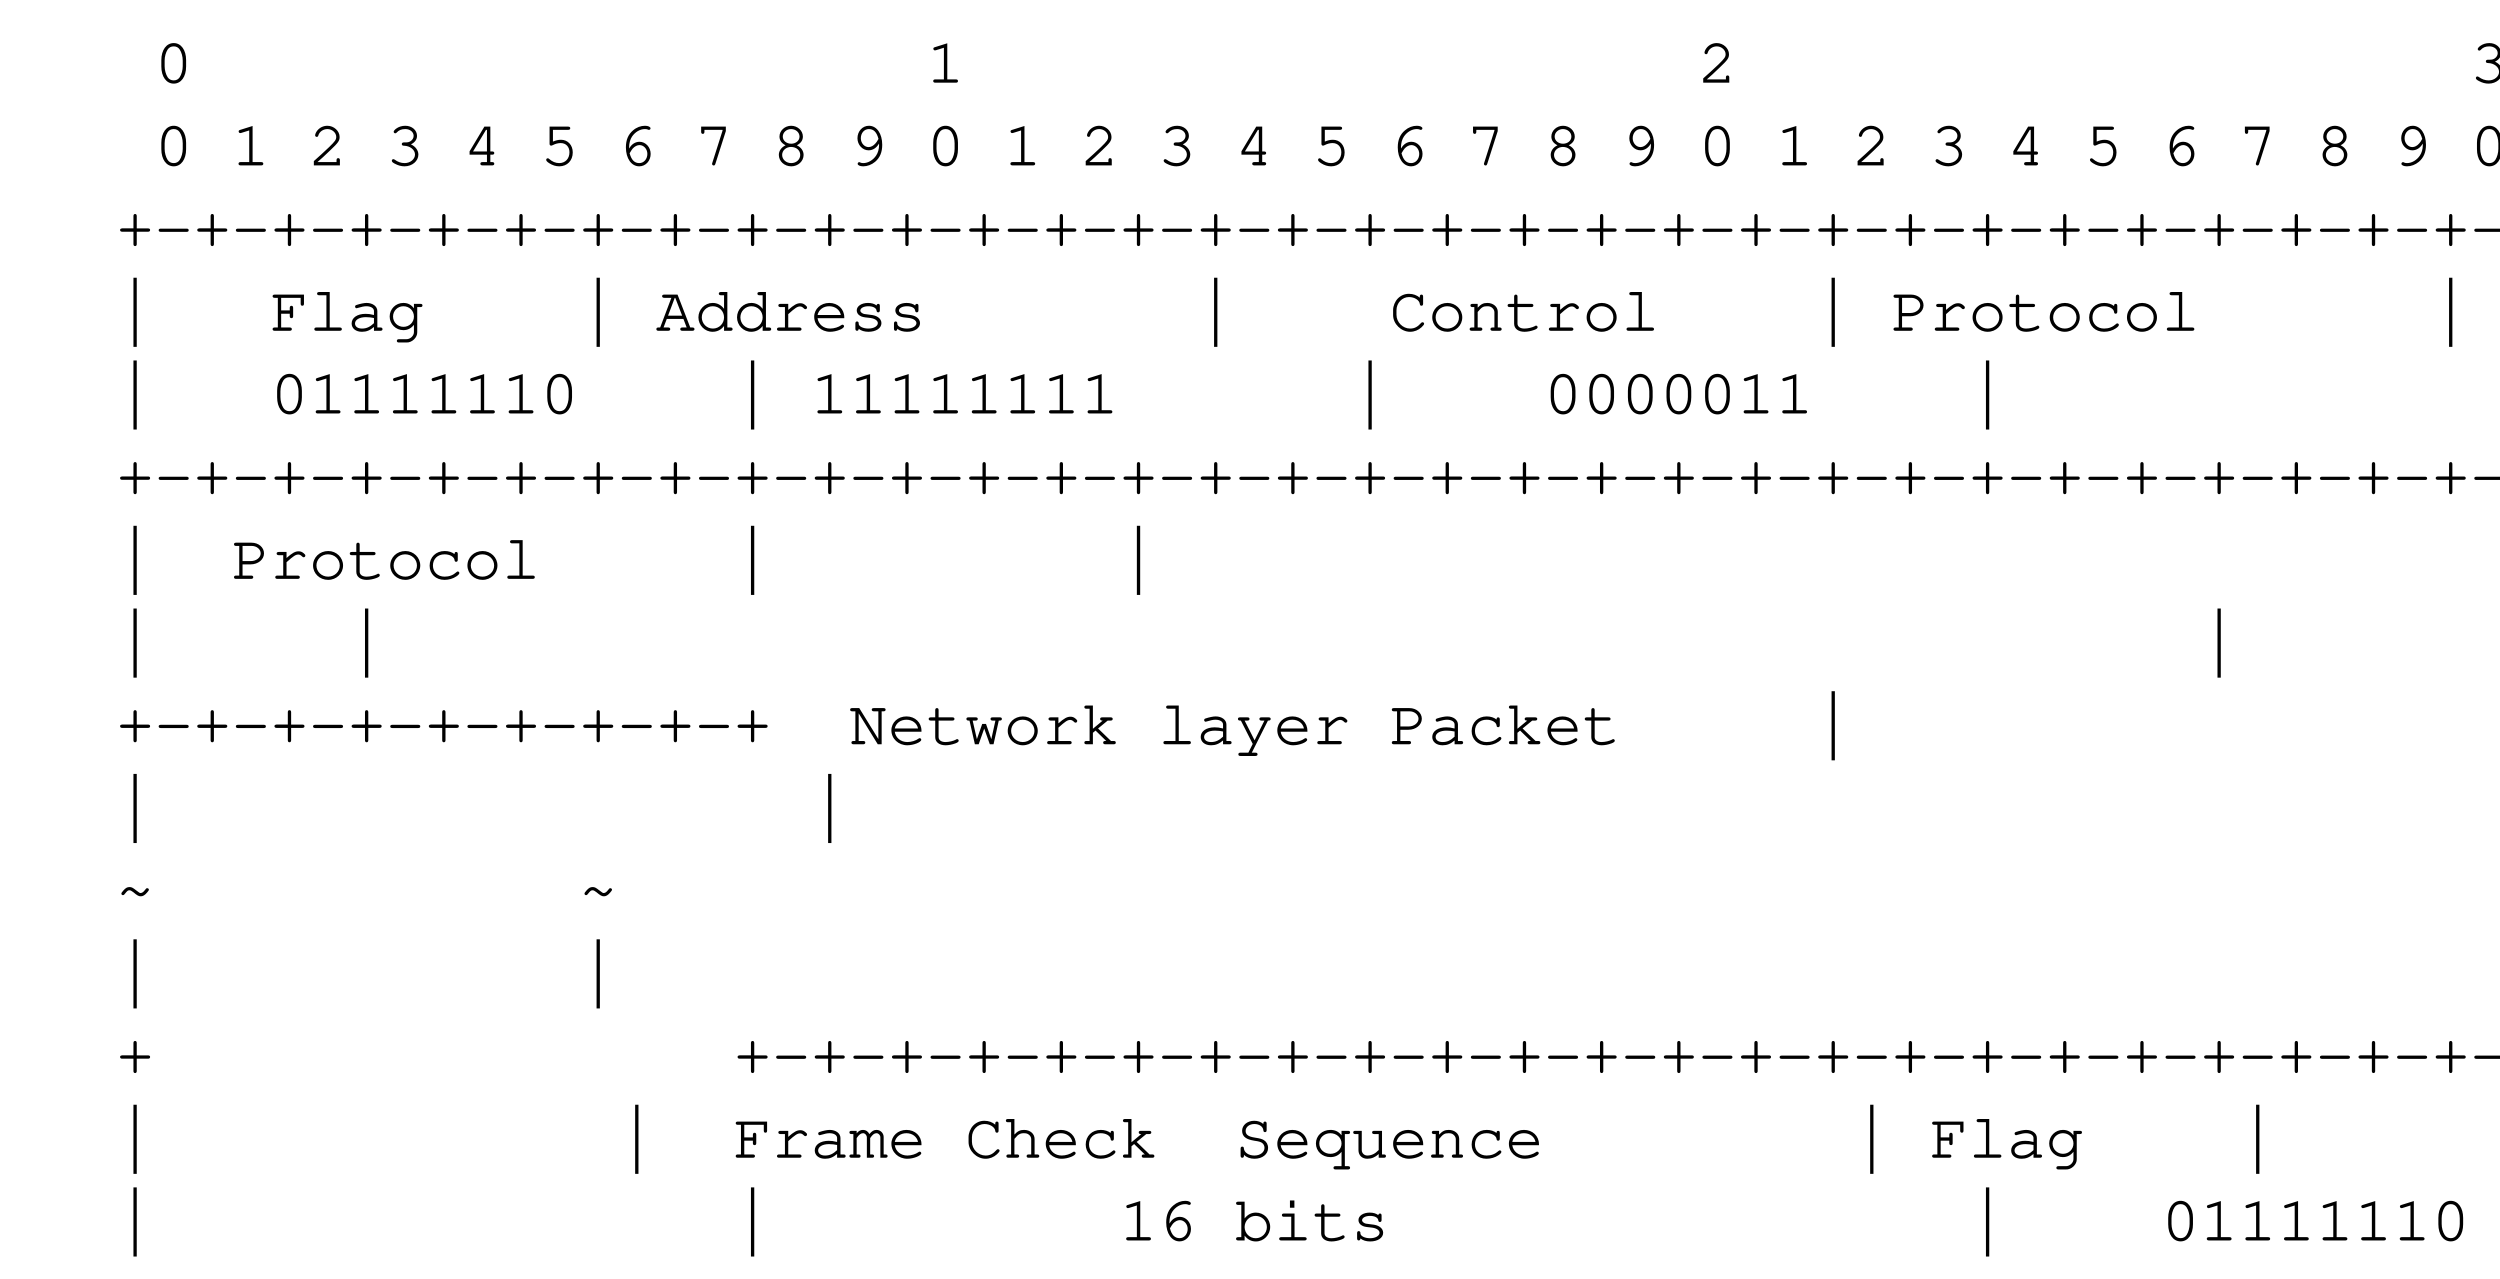
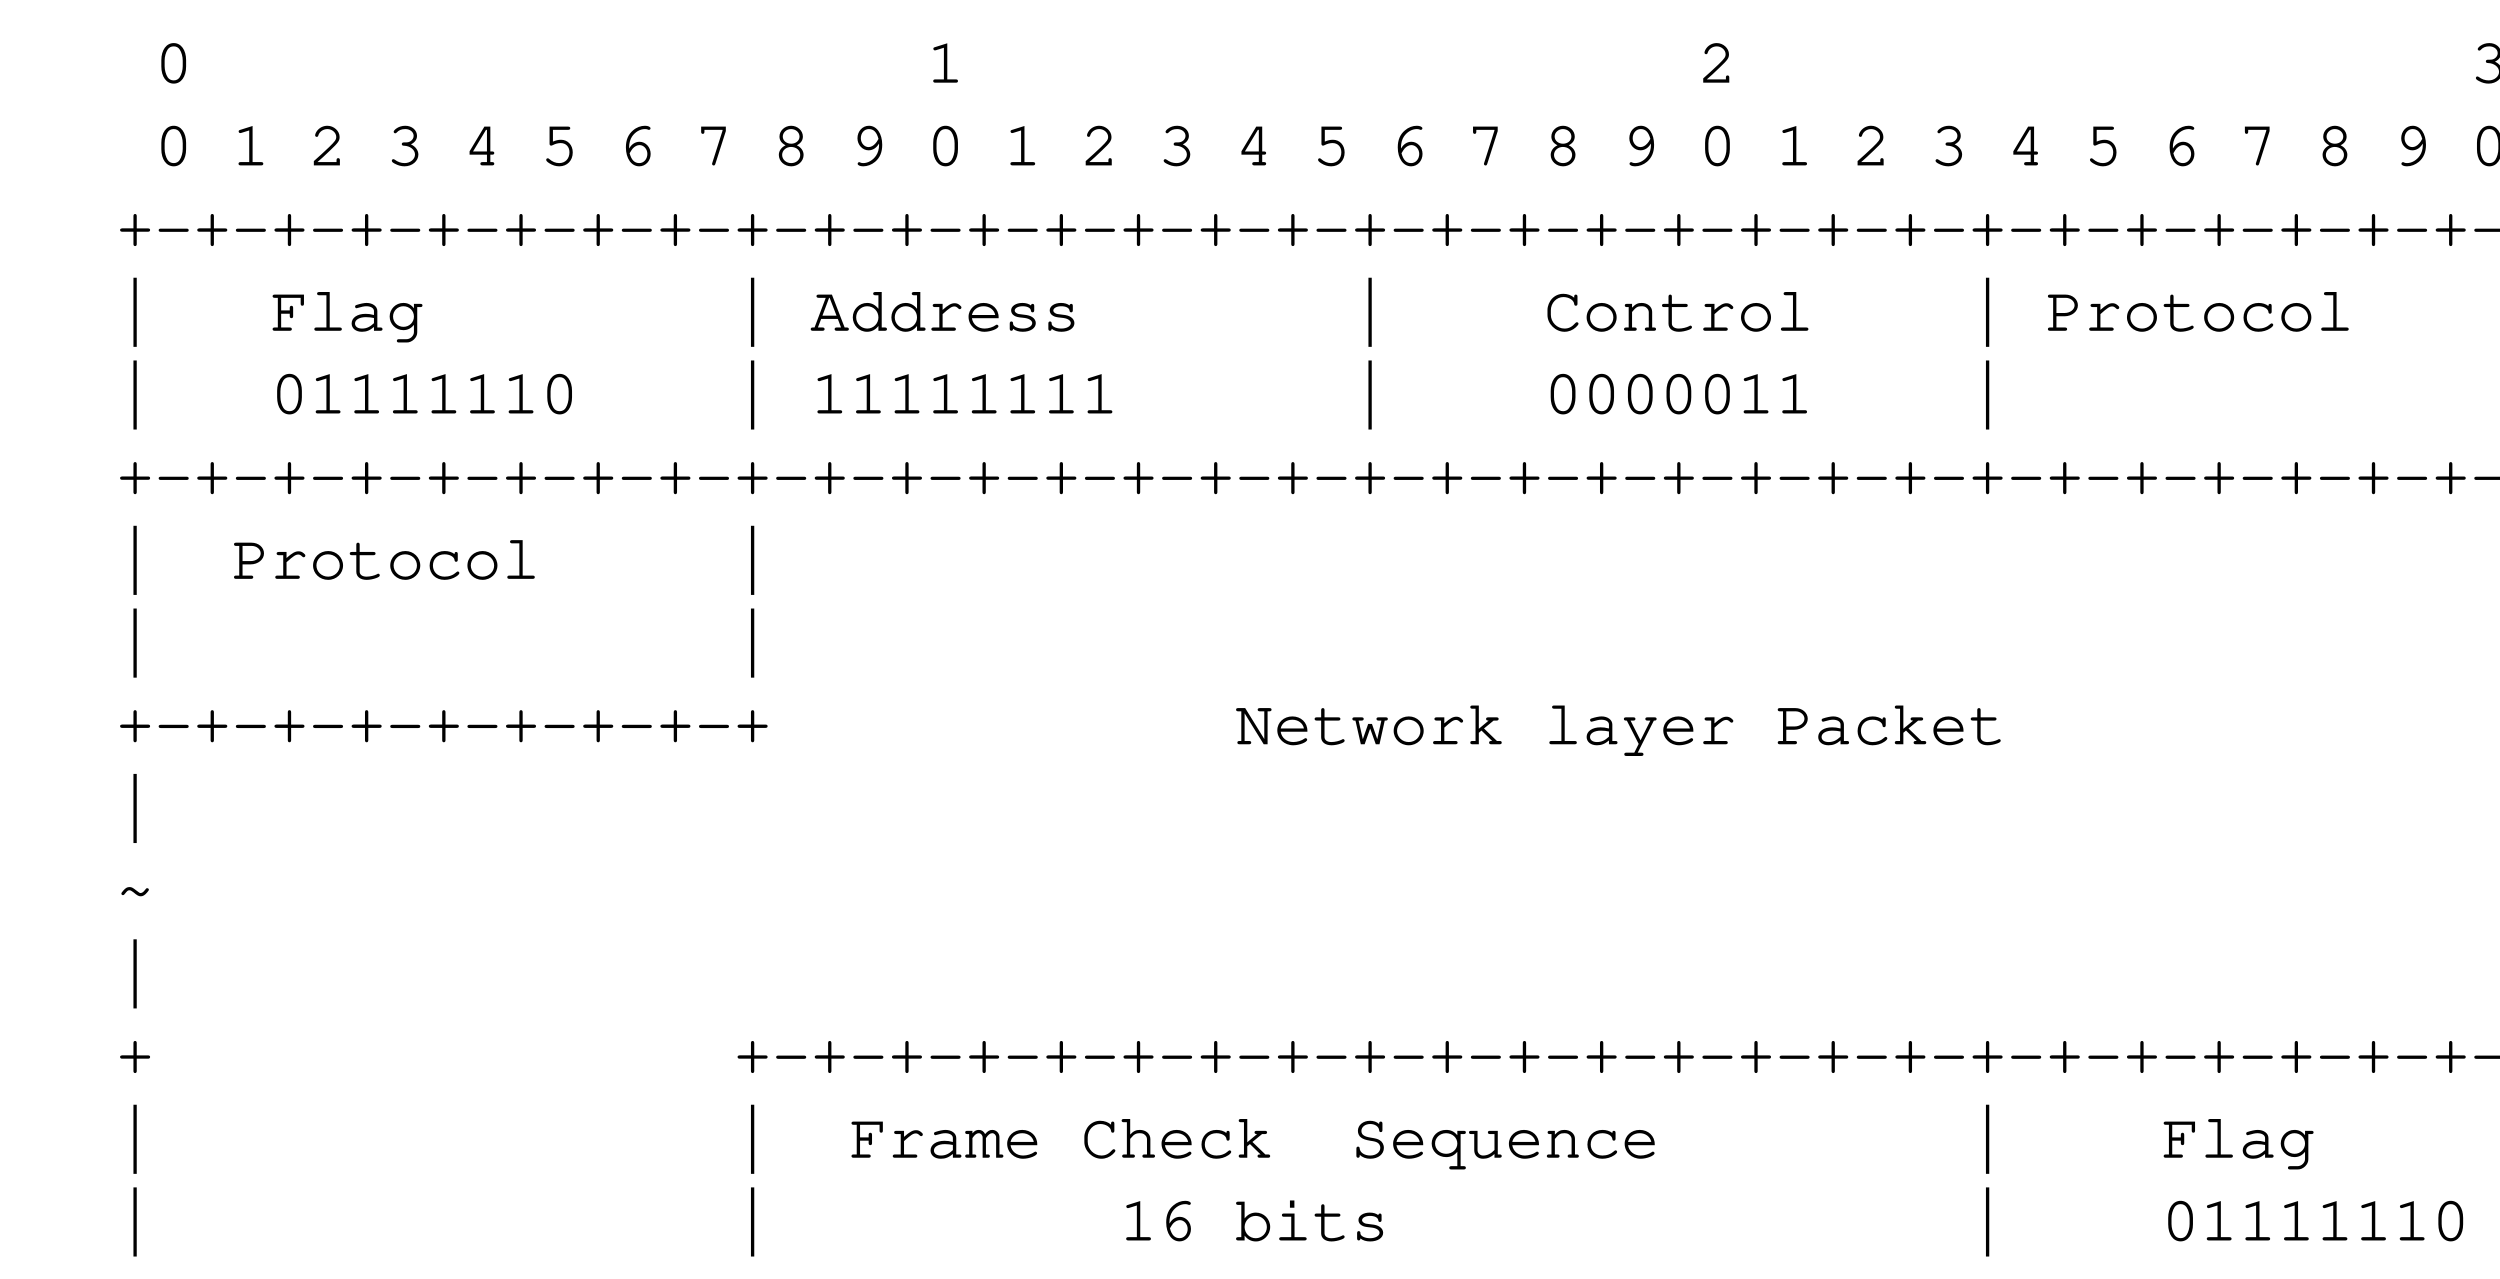
<svg xmlns="http://www.w3.org/2000/svg">
-   <text xml:space="preserve" font-size="14px" y="0" x="0" font-family="Courier">
+   <text style="font-size:14px; font-family:Courier; " y="0" x="0" xml:space="preserve">
    <tspan x="0"> </tspan>
    <tspan x="0" dy="18">    0                   1                   2                   3
</tspan>
    <tspan x="0" dy="18">    0 1 2 3 4 5 6 7 8 9 0 1 2 3 4 5 6 7 8 9 0 1 2 3 4 5 6 7 8 9 0 1
</tspan>
    <tspan x="0" dy="18">   +-+-+-+-+-+-+-+-+-+-+-+-+-+-+-+-+-+-+-+-+-+-+-+-+-+-+-+-+-+-+-+-+
</tspan>
-     <tspan x="0" dy="18">   |   Flag	   | Address       |    Control    | Protocol      | 
+     <tspan x="0" dy="18">   |   Flag        | Address       |    Control    | Protocol      | 
</tspan>
    <tspan x="0" dy="18">   |   01111110    | 11111111      |    0000011    |               |
</tspan>
    <tspan x="0" dy="18">   +-+-+-+-+-+-+-+-+-+-+-+-+-+-+-+-+-+-+-+-+-+-+-+-+-+-+-+-+-+-+-+-+
</tspan>
-     <tspan x="0" dy="18">   |  Protocol     |						   |
+     <tspan x="0" dy="18">   |  Protocol     |                                               |
</tspan>
-     <tspan x="0" dy="18">   |		   |                                               |
+     <tspan x="0" dy="18">   |               |                                               |
</tspan>
-     <tspan x="0" dy="18">   +-+-+-+-+-+-+-+-+		Network layer Packet		   |	
+     <tspan x="0" dy="18">   +-+-+-+-+-+-+-+-+            Network layer Packet               |    
</tspan>
-     <tspan x="0" dy="18">   |					      			   |
+     <tspan x="0" dy="18">   |                                                               |
</tspan>
-     <tspan x="0" dy="18">   ~								   ~
+     <tspan x="0" dy="18">   ~                                                               ~
</tspan>
-     <tspan x="0" dy="18">   |								   |
+     <tspan x="0" dy="18">   |                                                               |
</tspan>
    <tspan x="0" dy="18">   +               +-+-+-+-+-+-+-+-+-+-+-+-+-+-+-+-+-+-+-+-+-+-+-+-+
</tspan>
-     <tspan x="0" dy="18">   |	           |  Frame Check  Sequence        |	Flag	   |
+     <tspan x="0" dy="18">   |               |  Frame Check  Sequence        |    Flag       |
</tspan>
    <tspan x="0" dy="18">   |               |         16 bits               |    01111110   |
</tspan>
    <tspan x="0" dy="18">   +-+-+-+-+-+-+-+-+-+-+-+-+-+-+-+-+-+-+-+-+-+-+-+-+-+-+-+-+-+-+-+-+
</tspan>
  </text>
</svg>
